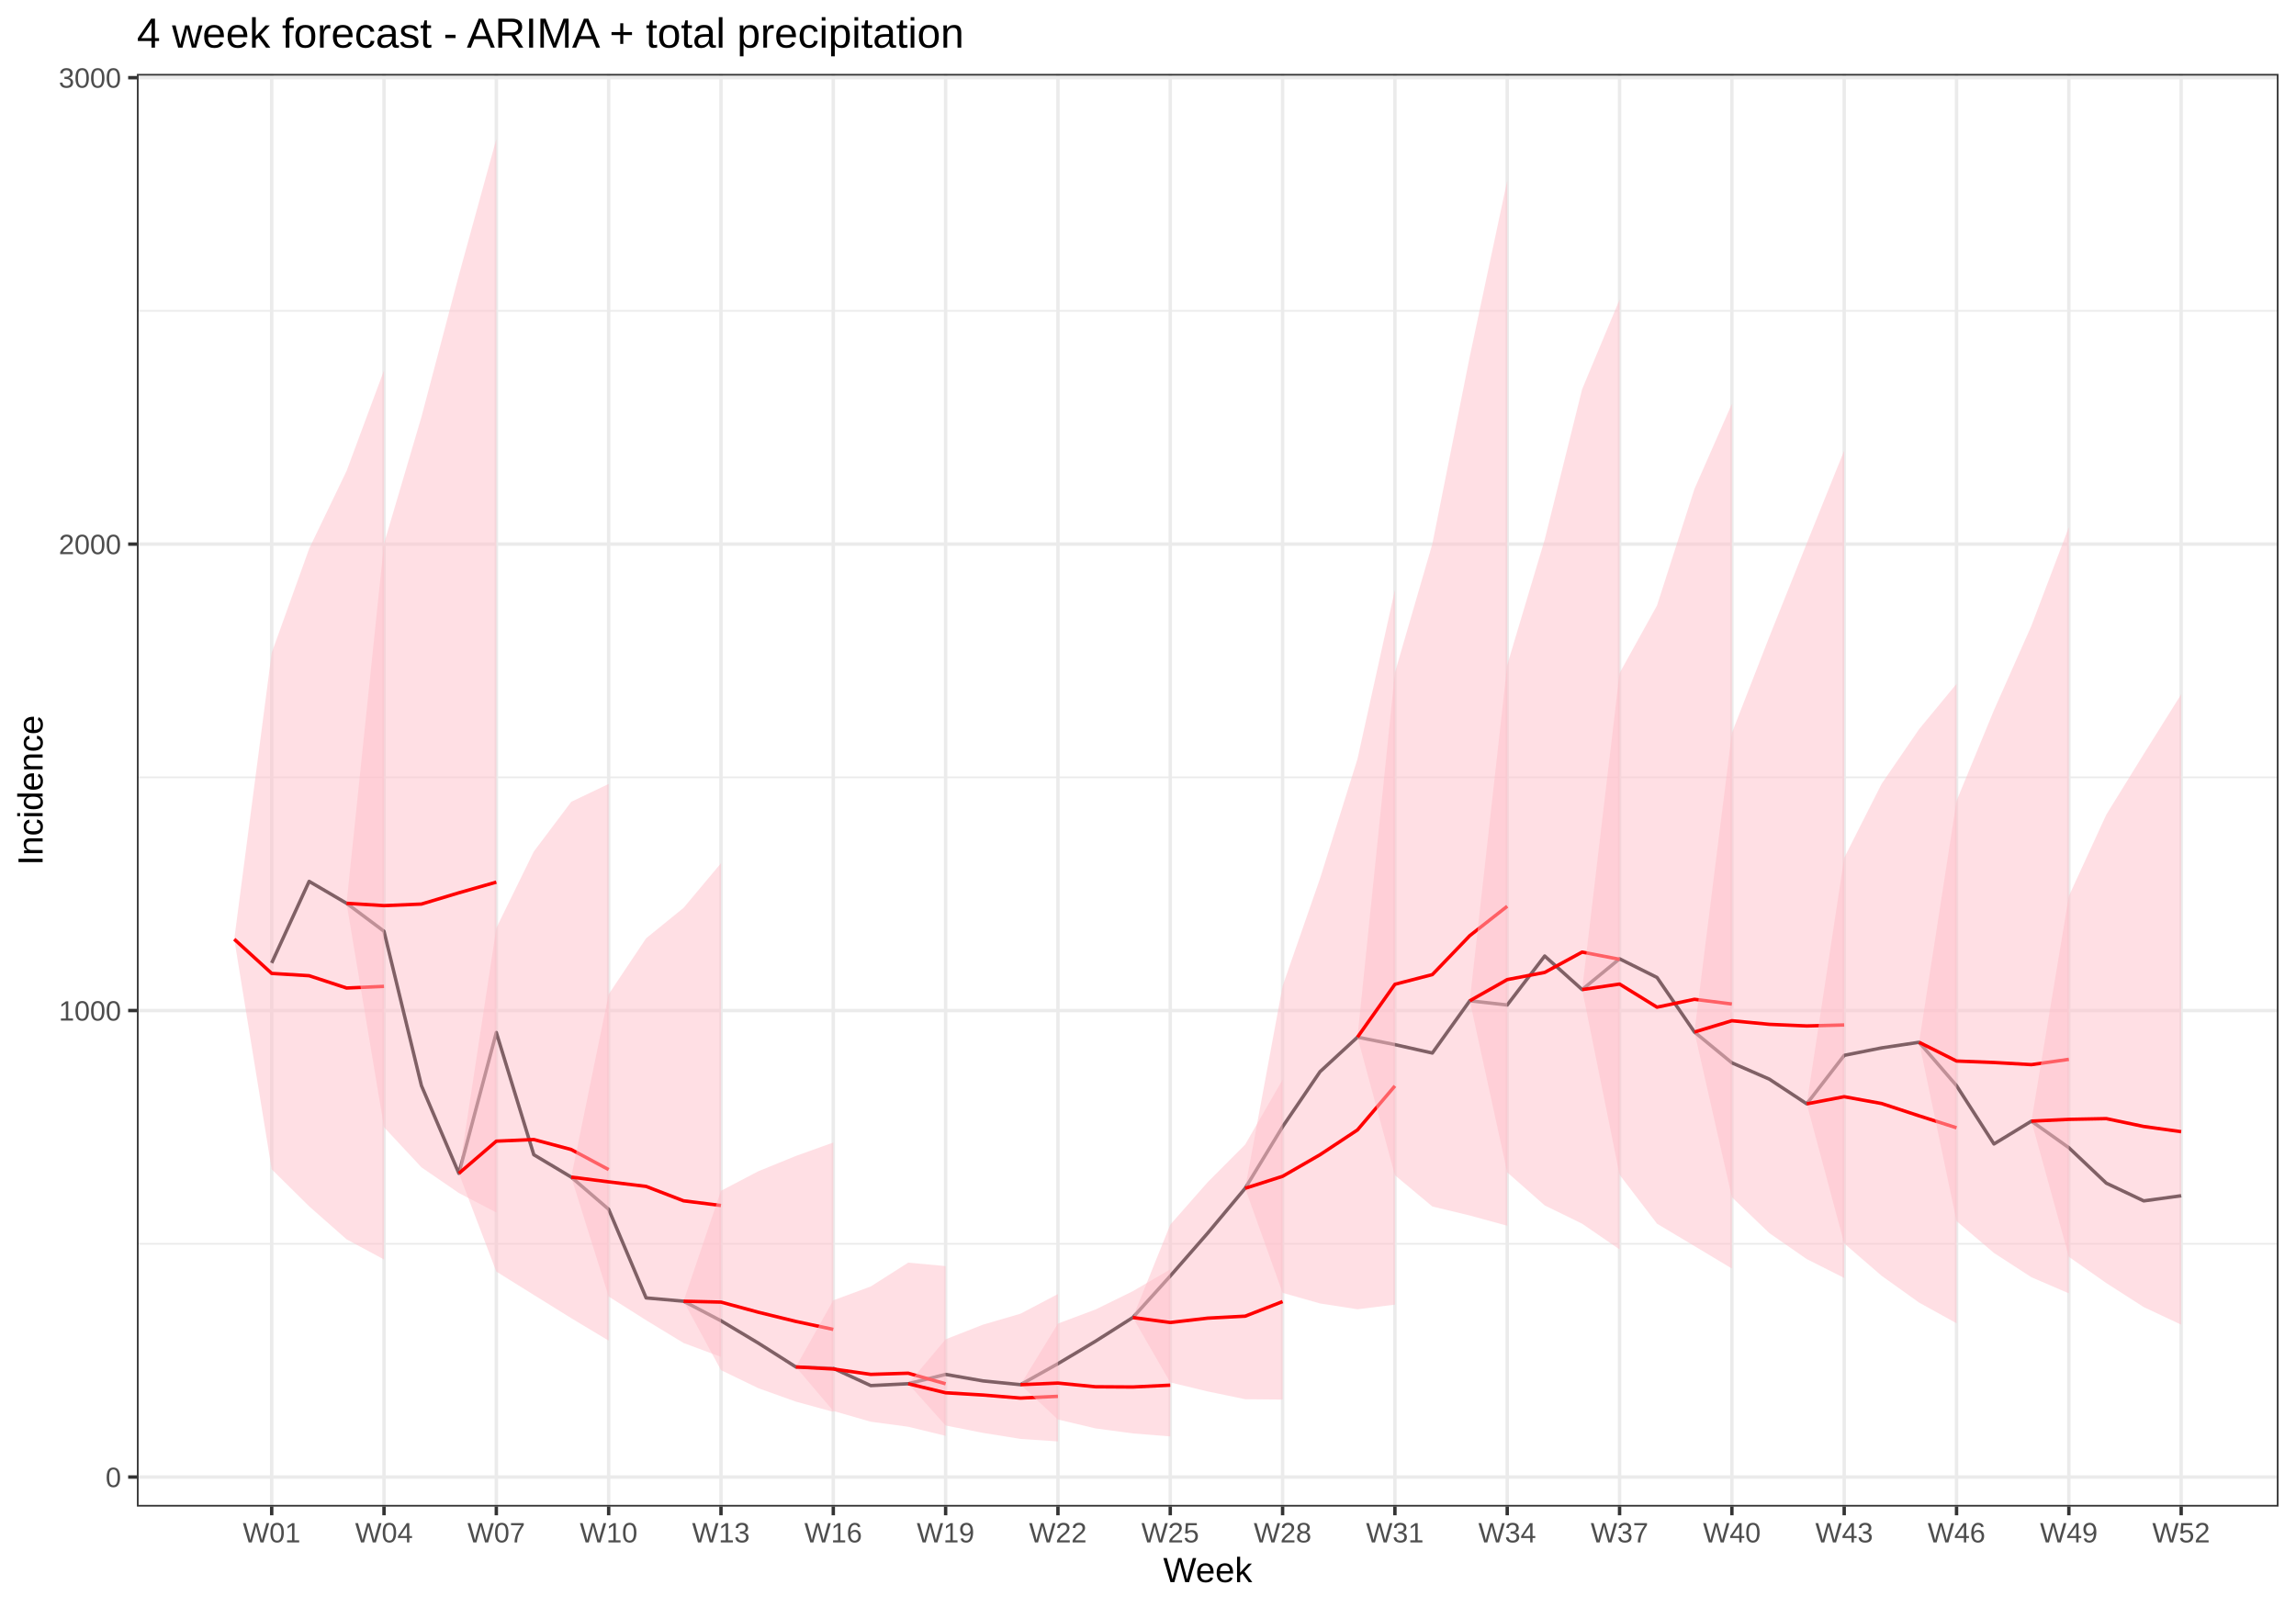
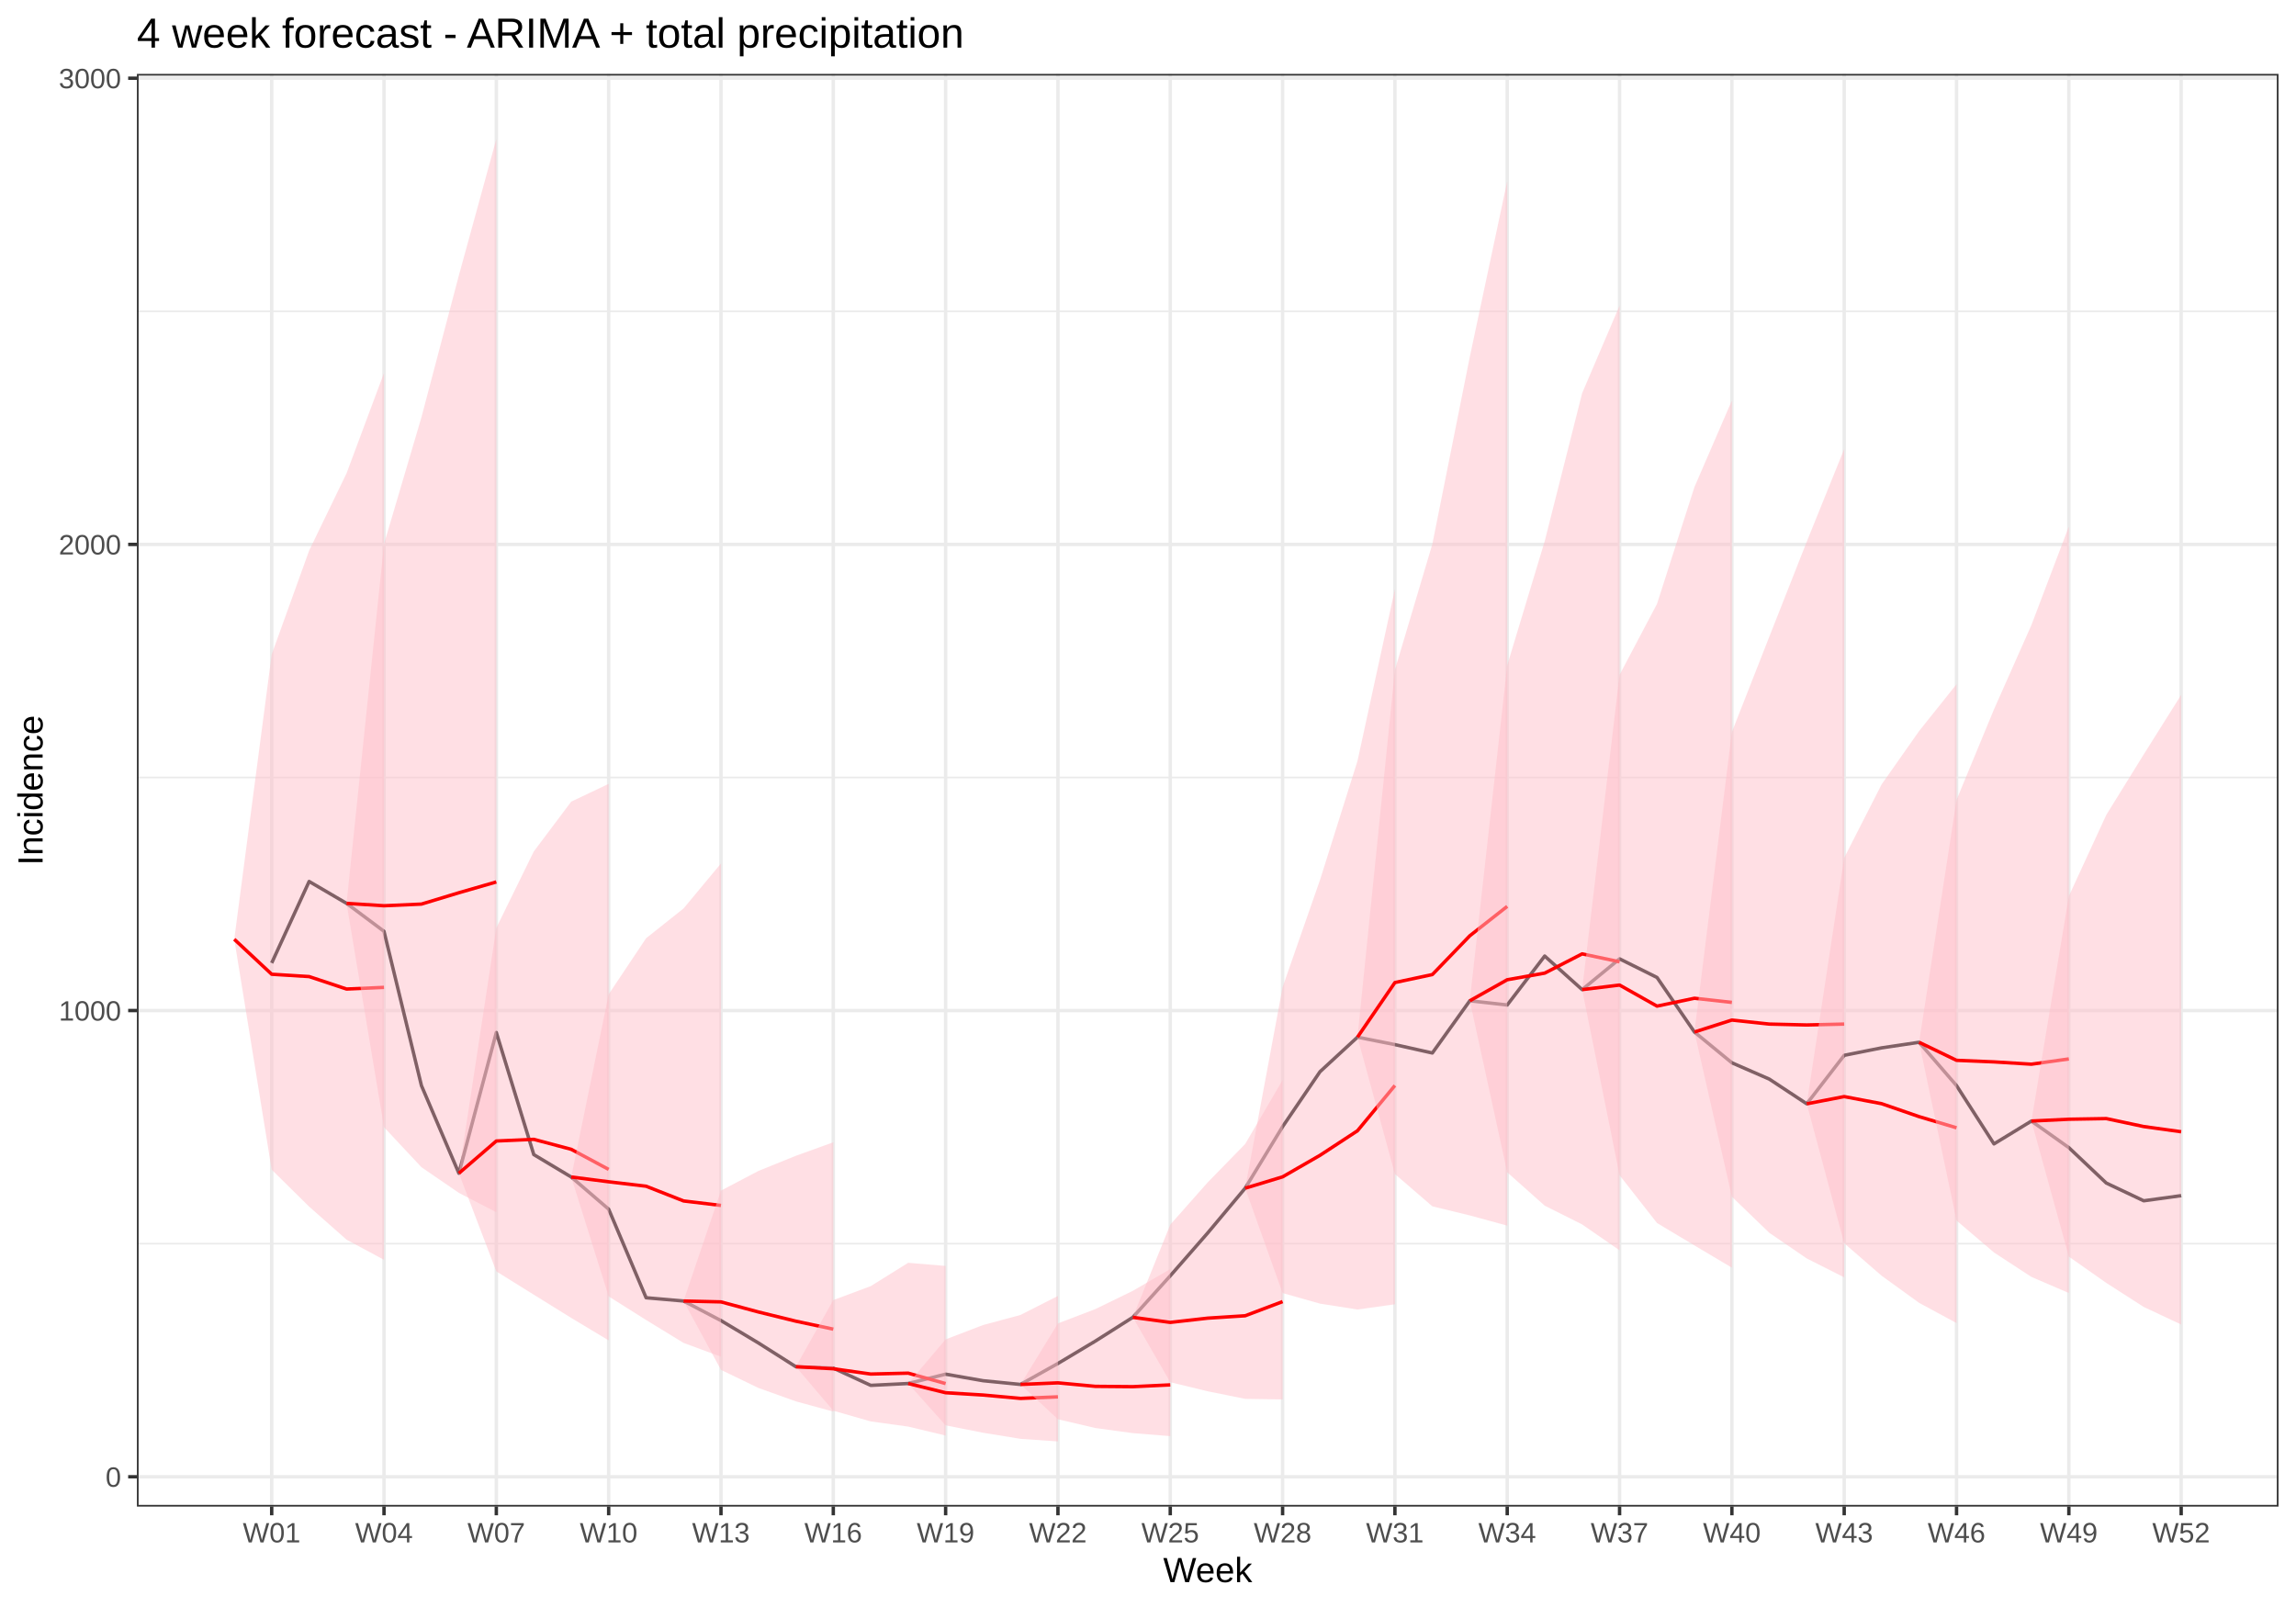
<svg xmlns="http://www.w3.org/2000/svg" class="svglite" width="720.00pt" height="504.00pt" viewBox="0 0 720.00 504.00">
  <defs>
    <style type="text/css">
    .svglite line, .svglite polyline, .svglite polygon, .svglite path, .svglite rect, .svglite circle {
      fill: none;
      stroke: #000000;
      stroke-linecap: round;
      stroke-linejoin: round;
      stroke-miterlimit: 10.00;
    }
    .svglite text {
      white-space: pre;
    }
  </style>
  </defs>
  <rect width="100%" height="100%" style="stroke: none; fill: #FFFFFF;" />
  <defs>
    <clipPath id="cpMC4wMHw3MjAuMDB8MC4wMHw1MDQuMDA=">
      <rect x="0.00" y="0.00" width="720.00" height="504.00" />
    </clipPath>
  </defs>
  <g clip-path="url(#cpMC4wMHw3MjAuMDB8MC4wMHw1MDQuMDA=)">
    <rect x="0.00" y="-0" width="720.00" height="504.00" style="stroke-width: 1.07; stroke: #FFFFFF; fill: #FFFFFF;" />
  </g>
  <defs>
    <clipPath id="cpNDIuOTN8NzE0LjUyfDIzLjE4fDQ3Mi41MA==">
      <rect x="42.93" y="23.18" width="671.59" height="449.33" />
    </clipPath>
  </defs>
  <g clip-path="url(#cpNDIuOTN8NzE0LjUyfDIzLjE4fDQ3Mi41MA==)">
    <rect x="42.93" y="23.18" width="671.59" height="449.33" style="stroke-width: 1.07; stroke: none; fill: #FFFFFF;" />
-     <polyline points="42.93,390.09 714.52,390.09 " style="stroke-width: 0.53; stroke: #EBEBEB; stroke-linecap: butt;" />
-     <polyline points="42.93,243.80 714.52,243.80 " style="stroke-width: 0.53; stroke: #EBEBEB; stroke-linecap: butt;" />
-     <polyline points="42.93,97.50 714.52,97.50 " style="stroke-width: 0.53; stroke: #EBEBEB; stroke-linecap: butt;" />
-     <polyline points="42.93,463.24 714.52,463.24 " style="stroke-width: 1.07; stroke: #EBEBEB; stroke-linecap: butt;" />
+     <polyline points="42.93,390.05 714.52,390.05 " style="stroke-width: 0.53; stroke: #EBEBEB; stroke-linecap: butt;" />
+     <polyline points="42.93,243.84 714.52,243.84 " style="stroke-width: 0.53; stroke: #EBEBEB; stroke-linecap: butt;" />
+     <polyline points="42.93,97.64 714.52,97.64 " style="stroke-width: 0.53; stroke: #EBEBEB; stroke-linecap: butt;" />
+     <polyline points="42.93,463.15 714.52,463.15 " style="stroke-width: 1.07; stroke: #EBEBEB; stroke-linecap: butt;" />
    <polyline points="42.93,316.94 714.52,316.94 " style="stroke-width: 1.07; stroke: #EBEBEB; stroke-linecap: butt;" />
-     <polyline points="42.93,170.65 714.52,170.65 " style="stroke-width: 1.07; stroke: #EBEBEB; stroke-linecap: butt;" />
-     <polyline points="42.93,24.36 714.52,24.36 " style="stroke-width: 1.07; stroke: #EBEBEB; stroke-linecap: butt;" />
+     <polyline points="42.93,170.74 714.52,170.74 " style="stroke-width: 1.07; stroke: #EBEBEB; stroke-linecap: butt;" />
+     <polyline points="42.93,24.53 714.52,24.53 " style="stroke-width: 1.07; stroke: #EBEBEB; stroke-linecap: butt;" />
    <polyline points="85.20,472.50 85.20,23.18 " style="stroke-width: 1.07; stroke: #EBEBEB; stroke-linecap: butt;" />
    <polyline points="120.42,472.50 120.42,23.18 " style="stroke-width: 1.07; stroke: #EBEBEB; stroke-linecap: butt;" />
    <polyline points="155.64,472.50 155.64,23.18 " style="stroke-width: 1.07; stroke: #EBEBEB; stroke-linecap: butt;" />
    <polyline points="190.87,472.50 190.87,23.18 " style="stroke-width: 1.07; stroke: #EBEBEB; stroke-linecap: butt;" />
    <polyline points="226.09,472.50 226.09,23.18 " style="stroke-width: 1.07; stroke: #EBEBEB; stroke-linecap: butt;" />
    <polyline points="261.31,472.50 261.31,23.18 " style="stroke-width: 1.07; stroke: #EBEBEB; stroke-linecap: butt;" />
    <polyline points="296.54,472.50 296.54,23.18 " style="stroke-width: 1.07; stroke: #EBEBEB; stroke-linecap: butt;" />
    <polyline points="331.76,472.50 331.76,23.18 " style="stroke-width: 1.07; stroke: #EBEBEB; stroke-linecap: butt;" />
    <polyline points="366.98,472.50 366.98,23.18 " style="stroke-width: 1.07; stroke: #EBEBEB; stroke-linecap: butt;" />
    <polyline points="402.21,472.50 402.21,23.18 " style="stroke-width: 1.07; stroke: #EBEBEB; stroke-linecap: butt;" />
    <polyline points="437.43,472.50 437.43,23.18 " style="stroke-width: 1.07; stroke: #EBEBEB; stroke-linecap: butt;" />
    <polyline points="472.65,472.50 472.65,23.18 " style="stroke-width: 1.07; stroke: #EBEBEB; stroke-linecap: butt;" />
    <polyline points="507.88,472.50 507.88,23.18 " style="stroke-width: 1.07; stroke: #EBEBEB; stroke-linecap: butt;" />
    <polyline points="543.10,472.50 543.10,23.18 " style="stroke-width: 1.07; stroke: #EBEBEB; stroke-linecap: butt;" />
    <polyline points="578.32,472.50 578.32,23.18 " style="stroke-width: 1.07; stroke: #EBEBEB; stroke-linecap: butt;" />
    <polyline points="613.55,472.50 613.55,23.18 " style="stroke-width: 1.07; stroke: #EBEBEB; stroke-linecap: butt;" />
    <polyline points="648.77,472.50 648.77,23.18 " style="stroke-width: 1.07; stroke: #EBEBEB; stroke-linecap: butt;" />
    <polyline points="683.99,472.50 683.99,23.18 " style="stroke-width: 1.07; stroke: #EBEBEB; stroke-linecap: butt;" />
-     <polyline points="85.20,302.02 96.94,276.42 108.68,283.30 120.42,292.07 132.16,340.50 143.90,368.00 155.64,323.82 167.39,362.15 179.13,369.17 190.87,379.27 202.61,407.06 214.35,408.09 226.09,414.23 237.83,421.25 249.57,428.71 261.31,429.15 273.06,434.56 284.80,433.98 296.54,431.05 308.28,433.10 320.02,434.27 331.76,427.69 343.50,420.67 355.24,413.21 366.98,400.19 378.73,386.73 390.47,372.68 402.21,353.37 413.95,336.11 425.69,325.28 437.43,327.62 449.17,330.26 460.91,313.87 472.65,315.19 484.40,299.83 496.14,310.36 507.88,300.71 519.62,306.56 531.36,323.67 543.10,333.33 554.84,338.45 566.58,346.20 578.32,330.99 590.06,328.65 601.81,326.89 613.55,340.50 625.29,358.78 637.03,351.62 648.77,359.95 660.51,371.07 672.25,376.63 683.99,375.02 " style="stroke-width: 1.07; stroke-linecap: butt;" />
-     <polygon points="73.46,294.56 85.20,204.77 96.94,172.10 108.68,147.71 120.42,116.13 120.42,395.01 108.68,388.69 96.94,378.33 85.20,366.72 73.46,294.56 " style="stroke-width: 0.00; stroke: none; stroke-linecap: butt; fill: #FFC0CB; fill-opacity: 0.50;" />
-     <polyline points="73.46,294.56 85.20,204.77 96.94,172.10 108.68,147.71 120.42,116.13 " style="stroke-width: 1.07; stroke: none; stroke-linecap: butt;" />
-     <polyline points="120.42,395.01 108.68,388.69 96.94,378.33 85.20,366.72 73.46,294.56 " style="stroke-width: 1.07; stroke: none; stroke-linecap: butt;" />
-     <polyline points="73.46,294.56 85.20,305.29 96.94,306.01 108.68,309.87 120.42,309.35 " style="stroke-width: 1.07; stroke: #FF0000; stroke-linecap: butt;" />
-     <polygon points="108.68,283.30 120.42,170.51 132.16,130.76 143.90,86.30 155.64,43.60 155.64,380.28 143.90,374.17 132.16,366.11 120.42,353.52 108.68,283.30 " style="stroke-width: 0.00; stroke: none; stroke-linecap: butt; fill: #FFC0CB; fill-opacity: 0.50;" />
-     <polyline points="108.68,283.30 120.42,170.51 132.16,130.76 143.90,86.30 155.64,43.60 " style="stroke-width: 1.07; stroke: none; stroke-linecap: butt;" />
-     <polyline points="155.64,380.28 143.90,374.17 132.16,366.11 120.42,353.52 108.68,283.30 " style="stroke-width: 1.07; stroke: none; stroke-linecap: butt;" />
-     <polyline points="108.68,283.30 120.42,284.03 132.16,283.54 143.90,280.01 155.64,276.66 " style="stroke-width: 1.07; stroke: #FF0000; stroke-linecap: butt;" />
-     <polygon points="143.90,368.00 155.64,291.05 167.39,267.08 179.13,251.47 190.87,245.86 190.87,420.47 179.13,413.42 167.39,406.12 155.64,398.80 143.90,368.00 " style="stroke-width: 0.00; stroke: none; stroke-linecap: butt; fill: #FFC0CB; fill-opacity: 0.50;" />
-     <polyline points="143.90,368.00 155.64,291.05 167.39,267.08 179.13,251.47 190.87,245.86 " style="stroke-width: 1.07; stroke: none; stroke-linecap: butt;" />
-     <polyline points="190.87,420.47 179.13,413.42 167.39,406.12 155.64,398.80 143.90,368.00 " style="stroke-width: 1.07; stroke: none; stroke-linecap: butt;" />
-     <polyline points="143.90,368.00 155.64,357.90 167.39,357.39 179.13,360.53 190.87,366.82 " style="stroke-width: 1.07; stroke: #FF0000; stroke-linecap: butt;" />
-     <polygon points="179.13,369.17 190.87,311.83 202.61,294.28 214.35,284.74 226.09,270.73 226.09,425.56 214.35,421.20 202.61,414.06 190.87,406.63 179.13,369.17 " style="stroke-width: 0.00; stroke: none; stroke-linecap: butt; fill: #FFC0CB; fill-opacity: 0.50;" />
-     <polyline points="179.13,369.17 190.87,311.83 202.61,294.28 214.35,284.74 226.09,270.73 " style="stroke-width: 1.07; stroke: none; stroke-linecap: butt;" />
-     <polyline points="226.09,425.56 214.35,421.20 202.61,414.06 190.87,406.63 179.13,369.17 " style="stroke-width: 1.07; stroke: none; stroke-linecap: butt;" />
-     <polyline points="179.13,369.17 190.87,370.66 202.61,372.09 214.35,376.61 226.09,378.08 " style="stroke-width: 1.07; stroke: #FF0000; stroke-linecap: butt;" />
-     <polygon points="214.35,408.09 226.09,373.47 237.83,367.32 249.57,362.54 261.31,358.32 261.31,442.81 249.57,439.59 237.83,435.39 226.09,429.71 214.35,408.09 " style="stroke-width: 0.00; stroke: none; stroke-linecap: butt; fill: #FFC0CB; fill-opacity: 0.50;" />
-     <polyline points="214.35,408.09 226.09,373.47 237.83,367.32 249.57,362.54 261.31,358.32 " style="stroke-width: 1.07; stroke: none; stroke-linecap: butt;" />
-     <polyline points="261.31,442.81 249.57,439.59 237.83,435.39 226.09,429.71 214.35,408.09 " style="stroke-width: 1.07; stroke: none; stroke-linecap: butt;" />
-     <polyline points="214.35,408.09 226.09,408.38 237.83,411.56 249.57,414.44 261.31,416.94 " style="stroke-width: 1.07; stroke: #FF0000; stroke-linecap: butt;" />
-     <polygon points="249.57,428.71 261.31,407.82 273.06,403.47 284.80,396.00 296.54,397.08 296.54,450.32 284.80,447.47 273.06,445.89 261.31,442.52 249.57,428.71 " style="stroke-width: 0.00; stroke: none; stroke-linecap: butt; fill: #FFC0CB; fill-opacity: 0.50;" />
-     <polyline points="249.57,428.71 261.31,407.82 273.06,403.47 284.80,396.00 296.54,397.08 " style="stroke-width: 1.07; stroke: none; stroke-linecap: butt;" />
-     <polyline points="296.54,450.32 284.80,447.47 273.06,445.89 261.31,442.52 249.57,428.71 " style="stroke-width: 1.07; stroke: none; stroke-linecap: butt;" />
-     <polyline points="249.57,428.71 261.31,429.36 273.06,431.04 284.80,430.68 296.54,434.00 " style="stroke-width: 1.07; stroke: #FF0000; stroke-linecap: butt;" />
-     <polygon points="284.80,433.98 296.54,420.04 308.28,415.44 320.02,412.01 331.76,405.84 331.76,452.08 320.02,451.28 308.28,449.40 296.54,447.08 284.80,433.98 " style="stroke-width: 0.00; stroke: none; stroke-linecap: butt; fill: #FFC0CB; fill-opacity: 0.50;" />
-     <polyline points="284.80,433.98 296.54,420.04 308.28,415.44 320.02,412.01 331.76,405.84 " style="stroke-width: 1.07; stroke: none; stroke-linecap: butt;" />
-     <polyline points="331.76,452.08 320.02,451.28 308.28,449.40 296.54,447.08 284.80,433.98 " style="stroke-width: 1.07; stroke: none; stroke-linecap: butt;" />
-     <polyline points="284.80,433.98 296.54,436.81 308.28,437.52 320.02,438.48 331.76,437.93 " style="stroke-width: 1.07; stroke: #FF0000; stroke-linecap: butt;" />
-     <polygon points="320.02,434.27 331.76,415.10 343.50,410.71 355.24,404.95 366.98,398.09 366.98,450.50 355.24,449.56 343.50,447.98 331.76,445.20 320.02,434.27 " style="stroke-width: 0.00; stroke: none; stroke-linecap: butt; fill: #FFC0CB; fill-opacity: 0.50;" />
-     <polyline points="320.02,434.27 331.76,415.10 343.50,410.71 355.24,404.95 366.98,398.09 " style="stroke-width: 1.07; stroke: none; stroke-linecap: butt;" />
-     <polyline points="366.98,450.50 355.24,449.56 343.50,447.98 331.76,445.20 320.02,434.27 " style="stroke-width: 1.07; stroke: none; stroke-linecap: butt;" />
-     <polyline points="320.02,434.27 331.76,433.77 343.50,434.93 355.24,435.00 366.98,434.43 " style="stroke-width: 1.07; stroke: #FF0000; stroke-linecap: butt;" />
-     <polygon points="355.24,413.21 366.98,384.09 378.73,370.75 390.47,358.96 402.21,338.59 402.21,438.94 390.47,438.83 378.73,436.40 366.98,433.56 355.24,413.21 " style="stroke-width: 0.00; stroke: none; stroke-linecap: butt; fill: #FFC0CB; fill-opacity: 0.50;" />
-     <polyline points="355.24,413.21 366.98,384.09 378.73,370.75 390.47,358.96 402.21,338.59 " style="stroke-width: 1.07; stroke: none; stroke-linecap: butt;" />
-     <polyline points="402.21,438.94 390.47,438.83 378.73,436.40 366.98,433.56 355.24,413.21 " style="stroke-width: 1.07; stroke: none; stroke-linecap: butt;" />
-     <polyline points="355.24,413.21 366.98,414.77 378.73,413.41 390.47,412.79 402.21,408.21 " style="stroke-width: 1.07; stroke: #FF0000; stroke-linecap: butt;" />
-     <polygon points="390.47,372.68 402.21,309.25 413.95,275.52 425.69,238.04 437.43,184.97 437.43,409.17 425.69,410.62 413.95,408.80 402.21,405.47 390.47,372.68 " style="stroke-width: 0.00; stroke: none; stroke-linecap: butt; fill: #FFC0CB; fill-opacity: 0.50;" />
-     <polyline points="390.47,372.68 402.21,309.25 413.95,275.52 425.69,238.04 437.43,184.97 " style="stroke-width: 1.07; stroke: none; stroke-linecap: butt;" />
-     <polyline points="437.43,409.17 425.69,410.62 413.95,408.80 402.21,405.47 390.47,372.68 " style="stroke-width: 1.07; stroke: none; stroke-linecap: butt;" />
-     <polyline points="390.47,372.68 402.21,368.92 413.95,362.15 425.69,354.38 437.43,340.58 " style="stroke-width: 1.07; stroke: #FF0000; stroke-linecap: butt;" />
-     <polygon points="425.69,325.28 437.43,210.94 449.17,170.58 460.91,111.78 472.65,56.60 472.65,384.43 460.91,381.22 449.17,378.39 437.43,368.58 425.69,325.28 " style="stroke-width: 0.00; stroke: none; stroke-linecap: butt; fill: #FFC0CB; fill-opacity: 0.50;" />
-     <polyline points="425.69,325.28 437.43,210.94 449.17,170.58 460.91,111.78 472.65,56.60 " style="stroke-width: 1.07; stroke: none; stroke-linecap: butt;" />
-     <polyline points="472.65,384.43 460.91,381.22 449.17,378.39 437.43,368.58 425.69,325.28 " style="stroke-width: 1.07; stroke: none; stroke-linecap: butt;" />
-     <polyline points="425.69,325.28 437.43,308.70 449.17,305.66 460.91,293.45 472.65,284.23 " style="stroke-width: 1.07; stroke: #FF0000; stroke-linecap: butt;" />
-     <polygon points="460.91,313.87 472.65,208.55 484.40,169.24 496.14,122.06 507.88,93.95 507.88,391.85 496.14,383.79 484.40,378.05 472.65,367.68 460.91,313.87 " style="stroke-width: 0.00; stroke: none; stroke-linecap: butt; fill: #FFC0CB; fill-opacity: 0.50;" />
-     <polyline points="460.91,313.87 472.65,208.55 484.40,169.24 496.14,122.06 507.88,93.95 " style="stroke-width: 1.07; stroke: none; stroke-linecap: butt;" />
-     <polyline points="507.88,391.85 496.14,383.79 484.40,378.05 472.65,367.68 460.91,313.87 " style="stroke-width: 1.07; stroke: none; stroke-linecap: butt;" />
-     <polyline points="460.91,313.87 472.65,307.23 484.40,304.98 496.14,298.60 507.88,300.87 " style="stroke-width: 1.07; stroke: #FF0000; stroke-linecap: butt;" />
-     <polygon points="496.14,310.36 507.88,211.10 519.62,189.91 531.36,153.35 543.10,126.65 543.10,397.86 531.36,390.80 519.62,383.79 507.88,368.44 496.14,310.36 " style="stroke-width: 0.00; stroke: none; stroke-linecap: butt; fill: #FFC0CB; fill-opacity: 0.50;" />
-     <polyline points="496.14,310.36 507.88,211.10 519.62,189.91 531.36,153.35 543.10,126.65 " style="stroke-width: 1.07; stroke: none; stroke-linecap: butt;" />
-     <polyline points="543.10,397.86 531.36,390.80 519.62,383.79 507.88,368.44 496.14,310.36 " style="stroke-width: 1.07; stroke: none; stroke-linecap: butt;" />
-     <polyline points="496.14,310.36 507.88,308.63 519.62,315.88 531.36,313.41 543.10,314.89 " style="stroke-width: 1.07; stroke: #FF0000; stroke-linecap: butt;" />
-     <polygon points="531.36,323.67 543.10,229.87 554.84,199.72 566.58,170.41 578.32,141.29 578.32,400.80 566.58,394.89 554.84,386.74 543.10,375.48 531.36,323.67 " style="stroke-width: 0.00; stroke: none; stroke-linecap: butt; fill: #FFC0CB; fill-opacity: 0.50;" />
-     <polyline points="531.36,323.67 543.10,229.87 554.84,199.72 566.58,170.41 578.32,141.29 " style="stroke-width: 1.07; stroke: none; stroke-linecap: butt;" />
-     <polyline points="578.32,400.80 566.58,394.89 554.84,386.74 543.10,375.48 531.36,323.67 " style="stroke-width: 1.07; stroke: none; stroke-linecap: butt;" />
-     <polyline points="531.36,323.67 543.10,320.13 554.84,321.26 566.58,321.77 578.32,321.46 " style="stroke-width: 1.07; stroke: #FF0000; stroke-linecap: butt;" />
-     <polygon points="566.58,346.20 578.32,269.04 590.06,245.82 601.81,228.68 613.55,214.47 613.55,415.02 601.81,408.53 590.06,400.13 578.32,389.98 566.58,346.20 " style="stroke-width: 0.00; stroke: none; stroke-linecap: butt; fill: #FFC0CB; fill-opacity: 0.50;" />
-     <polyline points="566.58,346.20 578.32,269.04 590.06,245.82 601.81,228.68 613.55,214.47 " style="stroke-width: 1.07; stroke: none; stroke-linecap: butt;" />
-     <polyline points="613.55,415.02 601.81,408.53 590.06,400.13 578.32,389.98 566.58,346.20 " style="stroke-width: 1.07; stroke: none; stroke-linecap: butt;" />
-     <polyline points="566.58,346.20 578.32,343.96 590.06,346.10 601.81,349.96 613.55,353.71 " style="stroke-width: 1.07; stroke: #FF0000; stroke-linecap: butt;" />
-     <polygon points="601.81,326.89 613.55,251.18 625.29,222.72 637.03,196.25 648.77,165.33 648.77,405.63 637.03,400.58 625.29,392.97 613.55,382.97 601.81,326.89 " style="stroke-width: 0.00; stroke: none; stroke-linecap: butt; fill: #FFC0CB; fill-opacity: 0.50;" />
-     <polyline points="601.81,326.89 613.55,251.18 625.29,222.72 637.03,196.25 648.77,165.33 " style="stroke-width: 1.07; stroke: none; stroke-linecap: butt;" />
-     <polyline points="648.77,405.63 637.03,400.58 625.29,392.97 613.55,382.97 601.81,326.89 " style="stroke-width: 1.07; stroke: none; stroke-linecap: butt;" />
-     <polyline points="601.81,326.89 613.55,332.77 625.29,333.23 637.03,333.90 648.77,332.24 " style="stroke-width: 1.07; stroke: #FF0000; stroke-linecap: butt;" />
-     <polygon points="637.03,351.62 648.77,281.04 660.51,255.50 672.25,236.49 683.99,217.77 683.99,415.45 672.25,409.94 660.51,402.41 648.77,394.17 637.03,351.62 " style="stroke-width: 0.00; stroke: none; stroke-linecap: butt; fill: #FFC0CB; fill-opacity: 0.50;" />
-     <polyline points="637.03,351.62 648.77,281.04 660.51,255.50 672.25,236.49 683.99,217.77 " style="stroke-width: 1.07; stroke: none; stroke-linecap: butt;" />
-     <polyline points="683.99,415.45 672.25,409.94 660.51,402.41 648.77,394.17 637.03,351.62 " style="stroke-width: 1.07; stroke: none; stroke-linecap: butt;" />
-     <polyline points="637.03,351.62 648.77,351.06 660.51,350.83 672.25,353.30 683.99,354.93 " style="stroke-width: 1.07; stroke: #FF0000; stroke-linecap: butt;" />
+     <polyline points="85.20,302.03 96.94,276.45 108.68,283.32 120.42,292.09 132.16,340.48 143.90,367.97 155.64,323.82 167.39,362.12 179.13,369.14 190.87,379.23 202.61,407.01 214.35,408.03 226.09,414.17 237.83,421.19 249.57,428.64 261.31,429.08 273.06,434.49 284.80,433.91 296.54,430.98 308.28,433.03 320.02,434.20 331.76,427.62 343.50,420.60 355.24,413.15 366.98,400.13 378.73,386.68 390.47,372.65 402.21,353.35 413.95,336.10 425.69,325.28 437.43,327.62 449.17,330.25 460.91,313.87 472.65,315.19 484.40,299.84 496.14,310.37 507.88,300.72 519.62,306.56 531.36,323.67 543.10,333.32 554.84,338.44 566.58,346.19 578.32,330.98 590.06,328.64 601.81,326.89 613.55,340.48 625.29,358.76 637.03,351.59 648.77,359.93 660.51,371.04 672.25,376.60 683.99,374.99 " style="stroke-width: 1.07; stroke-linecap: butt;" />
+     <polygon points="73.46,294.58 85.20,205.25 96.94,172.69 108.68,148.43 120.42,116.95 120.42,395.11 108.68,388.80 96.94,378.43 85.20,366.84 73.46,294.58 " style="stroke-width: 0.00; stroke: none; stroke-linecap: butt; fill: #FFC0CB; fill-opacity: 0.50;" />
+     <polyline points="73.46,294.58 85.20,205.25 96.94,172.69 108.68,148.43 120.42,116.95 " style="stroke-width: 1.07; stroke: none; stroke-linecap: butt;" />
+     <polyline points="120.42,395.11 108.68,388.80 96.94,378.43 85.20,366.84 73.46,294.58 " style="stroke-width: 1.07; stroke: none; stroke-linecap: butt;" />
+     <polyline points="73.46,294.58 85.20,305.55 96.94,306.28 108.68,310.19 120.42,309.67 " style="stroke-width: 1.07; stroke: #FF0000; stroke-linecap: butt;" />
+     <polygon points="108.68,283.32 120.42,170.63 132.16,130.87 143.90,86.36 155.64,43.60 155.64,380.21 143.90,374.12 132.16,366.07 120.42,353.52 108.68,283.32 " style="stroke-width: 0.00; stroke: none; stroke-linecap: butt; fill: #FFC0CB; fill-opacity: 0.50;" />
+     <polyline points="108.68,283.32 120.42,170.63 132.16,130.87 143.90,86.36 155.64,43.60 " style="stroke-width: 1.07; stroke: none; stroke-linecap: butt;" />
+     <polyline points="155.64,380.21 143.90,374.12 132.16,366.07 120.42,353.52 108.68,283.32 " style="stroke-width: 1.07; stroke: none; stroke-linecap: butt;" />
+     <polyline points="108.68,283.32 120.42,284.07 132.16,283.55 143.90,279.99 155.64,276.60 " style="stroke-width: 1.07; stroke: #FF0000; stroke-linecap: butt;" />
+     <polygon points="143.90,367.97 155.64,291.02 167.39,267.05 179.13,251.41 190.87,245.84 190.87,420.39 179.13,413.34 167.39,406.05 155.64,398.74 143.90,367.97 " style="stroke-width: 0.00; stroke: none; stroke-linecap: butt; fill: #FFC0CB; fill-opacity: 0.50;" />
+     <polyline points="143.90,367.97 155.64,291.02 167.39,267.05 179.13,251.41 190.87,245.84 " style="stroke-width: 1.07; stroke: none; stroke-linecap: butt;" />
+     <polyline points="190.87,420.39 179.13,413.34 167.39,406.05 155.64,398.74 143.90,367.97 " style="stroke-width: 1.07; stroke: none; stroke-linecap: butt;" />
+     <polyline points="143.90,367.97 155.64,357.85 167.39,357.33 179.13,360.46 190.87,366.76 " style="stroke-width: 1.07; stroke: #FF0000; stroke-linecap: butt;" />
+     <polygon points="179.13,369.14 190.87,311.84 202.61,294.26 214.35,284.92 226.09,270.81 226.09,425.51 214.35,421.17 202.61,413.99 190.87,406.59 179.13,369.14 " style="stroke-width: 0.00; stroke: none; stroke-linecap: butt; fill: #FFC0CB; fill-opacity: 0.50;" />
+     <polyline points="179.13,369.14 190.87,311.84 202.61,294.26 214.35,284.92 226.09,270.81 " style="stroke-width: 1.07; stroke: none; stroke-linecap: butt;" />
+     <polyline points="226.09,425.51 214.35,421.17 202.61,413.99 190.87,406.59 179.13,369.14 " style="stroke-width: 1.07; stroke: none; stroke-linecap: butt;" />
+     <polyline points="179.13,369.14 190.87,370.64 202.61,372.03 214.35,376.65 226.09,378.06 " style="stroke-width: 1.07; stroke: #FF0000; stroke-linecap: butt;" />
+     <polygon points="214.35,408.03 226.09,373.41 237.83,367.24 249.57,362.49 261.31,358.25 261.31,442.72 249.57,439.50 237.83,435.30 226.09,429.63 214.35,408.03 " style="stroke-width: 0.00; stroke: none; stroke-linecap: butt; fill: #FFC0CB; fill-opacity: 0.50;" />
+     <polyline points="214.35,408.03 226.09,373.41 237.83,367.24 249.57,362.49 261.31,358.25 " style="stroke-width: 1.07; stroke: none; stroke-linecap: butt;" />
+     <polyline points="261.31,442.72 249.57,439.50 237.83,435.30 226.09,429.63 214.35,408.03 " style="stroke-width: 1.07; stroke: none; stroke-linecap: butt;" />
+     <polyline points="214.35,408.03 226.09,408.31 237.83,411.47 249.57,414.36 261.31,416.86 " style="stroke-width: 1.07; stroke: #FF0000; stroke-linecap: butt;" />
+     <polygon points="249.57,428.64 261.31,407.75 273.06,403.36 284.80,396.05 296.54,397.03 296.54,450.23 284.80,447.42 273.06,445.80 261.31,442.44 249.57,428.64 " style="stroke-width: 0.00; stroke: none; stroke-linecap: butt; fill: #FFC0CB; fill-opacity: 0.50;" />
+     <polyline points="249.57,428.64 261.31,407.75 273.06,403.36 284.80,396.05 296.54,397.03 " style="stroke-width: 1.07; stroke: none; stroke-linecap: butt;" />
+     <polyline points="296.54,450.23 284.80,447.42 273.06,445.80 261.31,442.44 249.57,428.64 " style="stroke-width: 1.07; stroke: none; stroke-linecap: butt;" />
+     <polyline points="249.57,428.64 261.31,429.28 273.06,430.94 284.80,430.66 296.54,433.93 " style="stroke-width: 1.07; stroke: #FF0000; stroke-linecap: butt;" />
+     <polygon points="284.80,433.91 296.54,420.07 308.28,415.57 320.02,412.40 331.76,406.44 331.76,452.08 320.02,451.26 308.28,449.35 296.54,447.03 284.80,433.91 " style="stroke-width: 0.00; stroke: none; stroke-linecap: butt; fill: #FFC0CB; fill-opacity: 0.50;" />
+     <polyline points="284.80,433.91 296.54,420.07 308.28,415.57 320.02,412.40 331.76,406.44 " style="stroke-width: 1.07; stroke: none; stroke-linecap: butt;" />
+     <polyline points="331.76,452.08 320.02,451.26 308.28,449.35 296.54,447.03 284.80,433.91 " style="stroke-width: 1.07; stroke: none; stroke-linecap: butt;" />
+     <polyline points="284.80,433.91 296.54,436.80 308.28,437.52 320.02,438.58 331.76,438.09 " style="stroke-width: 1.07; stroke: #FF0000; stroke-linecap: butt;" />
+     <polygon points="320.02,434.20 331.76,415.05 343.50,410.56 355.24,404.84 366.98,398.01 366.98,450.41 355.24,449.47 343.50,447.87 331.76,445.12 320.02,434.20 " style="stroke-width: 0.00; stroke: none; stroke-linecap: butt; fill: #FFC0CB; fill-opacity: 0.50;" />
+     <polyline points="320.02,434.20 331.76,415.05 343.50,410.56 355.24,404.84 366.98,398.01 " style="stroke-width: 1.07; stroke: none; stroke-linecap: butt;" />
+     <polyline points="366.98,450.41 355.24,449.47 343.50,447.87 331.76,445.12 320.02,434.20 " style="stroke-width: 1.07; stroke: none; stroke-linecap: butt;" />
+     <polyline points="320.02,434.20 331.76,433.70 343.50,434.80 355.24,434.90 366.98,434.34 " style="stroke-width: 1.07; stroke: #FF0000; stroke-linecap: butt;" />
+     <polygon points="355.24,413.15 366.98,384.09 378.73,370.82 390.47,358.79 402.21,338.73 402.21,438.90 390.47,438.72 378.73,436.35 366.98,433.50 355.24,413.15 " style="stroke-width: 0.00; stroke: none; stroke-linecap: butt; fill: #FFC0CB; fill-opacity: 0.50;" />
+     <polyline points="355.24,413.15 366.98,384.09 378.73,370.82 390.47,358.79 402.21,338.73 " style="stroke-width: 1.07; stroke: none; stroke-linecap: butt;" />
+     <polyline points="402.21,438.90 390.47,438.72 378.73,436.35 366.98,433.50 355.24,413.15 " style="stroke-width: 1.07; stroke: none; stroke-linecap: butt;" />
+     <polyline points="355.24,413.15 366.98,414.74 378.73,413.41 390.47,412.66 402.21,408.22 " style="stroke-width: 1.07; stroke: #FF0000; stroke-linecap: butt;" />
+     <polygon points="390.47,372.65 402.21,309.59 413.95,275.95 425.69,238.67 437.43,184.75 437.43,409.06 425.69,410.70 413.95,408.86 402.21,405.54 390.47,372.65 " style="stroke-width: 0.00; stroke: none; stroke-linecap: butt; fill: #FFC0CB; fill-opacity: 0.50;" />
+     <polyline points="390.47,372.65 402.21,309.59 413.95,275.95 425.69,238.67 437.43,184.75 " style="stroke-width: 1.07; stroke: none; stroke-linecap: butt;" />
+     <polyline points="437.43,409.06 425.69,410.70 413.95,408.86 402.21,405.54 390.47,372.65 " style="stroke-width: 1.07; stroke: none; stroke-linecap: butt;" />
+     <polyline points="390.47,372.65 402.21,369.09 413.95,362.33 425.69,354.64 437.43,340.44 " style="stroke-width: 1.07; stroke: #FF0000; stroke-linecap: butt;" />
+     <polygon points="425.69,325.28 437.43,210.10 449.17,170.64 460.91,111.94 472.65,56.80 472.65,384.40 460.91,381.19 449.17,378.34 437.43,368.21 425.69,325.28 " style="stroke-width: 0.00; stroke: none; stroke-linecap: butt; fill: #FFC0CB; fill-opacity: 0.50;" />
+     <polyline points="425.69,325.28 437.43,210.10 449.17,170.64 460.91,111.94 472.65,56.80 " style="stroke-width: 1.07; stroke: none; stroke-linecap: butt;" />
+     <polyline points="472.65,384.40 460.91,381.19 449.17,378.34 437.43,368.21 425.69,325.28 " style="stroke-width: 1.07; stroke: none; stroke-linecap: butt;" />
+     <polyline points="425.69,325.28 437.43,308.15 449.17,305.65 460.91,293.49 472.65,284.26 " style="stroke-width: 1.07; stroke: #FF0000; stroke-linecap: butt;" />
+     <polygon points="460.91,313.87 472.65,208.66 484.40,169.74 496.14,123.32 507.88,95.86 507.88,392.14 496.14,384.02 484.40,378.13 472.65,367.67 460.91,313.87 " style="stroke-width: 0.00; stroke: none; stroke-linecap: butt; fill: #FFC0CB; fill-opacity: 0.50;" />
+     <polyline points="460.91,313.87 472.65,208.66 484.40,169.74 496.14,123.32 507.88,95.86 " style="stroke-width: 1.07; stroke: none; stroke-linecap: butt;" />
+     <polyline points="507.88,392.14 496.14,384.02 484.40,378.13 472.65,367.67 460.91,313.87 " style="stroke-width: 1.07; stroke: none; stroke-linecap: butt;" />
+     <polyline points="460.91,313.87 472.65,307.27 484.40,305.20 496.14,299.16 507.88,301.65 " style="stroke-width: 1.07; stroke: #FF0000; stroke-linecap: butt;" />
+     <polygon points="496.14,310.37 507.88,211.65 519.62,189.40 531.36,152.75 543.10,125.61 543.10,397.58 531.36,390.60 519.62,383.57 507.88,368.59 496.14,310.37 " style="stroke-width: 0.00; stroke: none; stroke-linecap: butt; fill: #FFC0CB; fill-opacity: 0.50;" />
+     <polyline points="496.14,310.37 507.88,211.65 519.62,189.40 531.36,152.75 543.10,125.61 " style="stroke-width: 1.07; stroke: none; stroke-linecap: butt;" />
+     <polyline points="543.10,397.58 531.36,390.60 519.62,383.57 507.88,368.59 496.14,310.37 " style="stroke-width: 1.07; stroke: none; stroke-linecap: butt;" />
+     <polyline points="496.14,310.37 507.88,308.94 519.62,315.55 531.36,313.08 543.10,314.38 " style="stroke-width: 1.07; stroke: #FF0000; stroke-linecap: butt;" />
+     <polygon points="531.36,323.67 543.10,229.59 554.84,199.68 566.58,169.89 578.32,140.82 578.32,400.62 566.58,394.69 554.84,386.65 543.10,375.32 531.36,323.67 " style="stroke-width: 0.00; stroke: none; stroke-linecap: butt; fill: #FFC0CB; fill-opacity: 0.50;" />
+     <polyline points="531.36,323.67 543.10,229.59 554.84,199.68 566.58,169.89 578.32,140.82 " style="stroke-width: 1.07; stroke: none; stroke-linecap: butt;" />
+     <polyline points="578.32,400.62 566.58,394.69 554.84,386.65 543.10,375.32 531.36,323.67 " style="stroke-width: 1.07; stroke: none; stroke-linecap: butt;" />
+     <polyline points="531.36,323.67 543.10,319.92 554.84,321.18 566.58,321.46 578.32,321.18 " style="stroke-width: 1.07; stroke: #FF0000; stroke-linecap: butt;" />
+     <polygon points="566.58,346.19 578.32,269.03 590.06,246.00 601.81,229.28 613.55,214.59 613.55,414.96 601.81,408.61 590.06,400.11 578.32,389.92 566.58,346.19 " style="stroke-width: 0.00; stroke: none; stroke-linecap: butt; fill: #FFC0CB; fill-opacity: 0.50;" />
+     <polyline points="566.58,346.19 578.32,269.03 590.06,246.00 601.81,229.28 613.55,214.59 " style="stroke-width: 1.07; stroke: none; stroke-linecap: butt;" />
+     <polyline points="613.55,414.96 601.81,408.61 590.06,400.11 578.32,389.92 566.58,346.19 " style="stroke-width: 1.07; stroke: none; stroke-linecap: butt;" />
+     <polyline points="566.58,346.19 578.32,343.92 590.06,346.15 601.81,350.21 613.55,353.71 " style="stroke-width: 1.07; stroke: #FF0000; stroke-linecap: butt;" />
+     <polygon points="601.81,326.89 613.55,250.87 625.29,222.48 637.03,196.03 648.77,165.12 648.77,405.53 637.03,400.48 625.29,392.81 613.55,382.80 601.81,326.89 " style="stroke-width: 0.00; stroke: none; stroke-linecap: butt; fill: #FFC0CB; fill-opacity: 0.50;" />
+     <polyline points="601.81,326.89 613.55,250.87 625.29,222.48 637.03,196.03 648.77,165.12 " style="stroke-width: 1.07; stroke: none; stroke-linecap: butt;" />
+     <polyline points="648.77,405.53 637.03,400.48 625.29,392.81 613.55,382.80 601.81,326.89 " style="stroke-width: 1.07; stroke: none; stroke-linecap: butt;" />
+     <polyline points="601.81,326.89 613.55,332.55 625.29,333.04 637.03,333.76 648.77,332.11 " style="stroke-width: 1.07; stroke: #FF0000; stroke-linecap: butt;" />
+     <polygon points="637.03,351.59 648.77,281.05 660.51,255.58 672.25,236.61 683.99,217.94 683.99,415.40 672.25,409.90 660.51,402.36 648.77,394.11 637.03,351.59 " style="stroke-width: 0.00; stroke: none; stroke-linecap: butt; fill: #FFC0CB; fill-opacity: 0.50;" />
+     <polyline points="637.03,351.59 648.77,281.05 660.51,255.58 672.25,236.61 683.99,217.94 " style="stroke-width: 1.07; stroke: none; stroke-linecap: butt;" />
+     <polyline points="683.99,415.40 672.25,409.90 660.51,402.36 648.77,394.11 637.03,351.59 " style="stroke-width: 1.07; stroke: none; stroke-linecap: butt;" />
+     <polyline points="637.03,351.59 648.77,351.02 660.51,350.82 672.25,353.32 683.99,354.95 " style="stroke-width: 1.07; stroke: #FF0000; stroke-linecap: butt;" />
    <rect x="42.93" y="23.18" width="671.59" height="449.33" style="stroke-width: 1.07; stroke: #333333;" />
  </g>
  <g clip-path="url(#cpMC4wMHw3MjAuMDB8MC4wMHw1MDQuMDA=)">
-     <text x="38.00" y="466.39" text-anchor="end" style="font-size: 8.80px;fill: #4D4D4D; font-family: &quot;Arial&quot;;" textLength="4.90px" lengthAdjust="spacingAndGlyphs">0</text>
+     <text x="38.00" y="466.30" text-anchor="end" style="font-size: 8.80px;fill: #4D4D4D; font-family: &quot;Arial&quot;;" textLength="4.90px" lengthAdjust="spacingAndGlyphs">0</text>
    <text x="38.00" y="320.09" text-anchor="end" style="font-size: 8.80px;fill: #4D4D4D; font-family: &quot;Arial&quot;;" textLength="19.58px" lengthAdjust="spacingAndGlyphs">1000</text>
-     <text x="38.00" y="173.80" text-anchor="end" style="font-size: 8.80px;fill: #4D4D4D; font-family: &quot;Arial&quot;;" textLength="19.58px" lengthAdjust="spacingAndGlyphs">2000</text>
-     <text x="38.00" y="27.51" text-anchor="end" style="font-size: 8.80px;fill: #4D4D4D; font-family: &quot;Arial&quot;;" textLength="19.58px" lengthAdjust="spacingAndGlyphs">3000</text>
-     <polyline points="40.19,463.24 42.93,463.24 " style="stroke-width: 1.07; stroke: #333333; stroke-linecap: butt;" />
+     <text x="38.00" y="173.89" text-anchor="end" style="font-size: 8.80px;fill: #4D4D4D; font-family: &quot;Arial&quot;;" textLength="19.58px" lengthAdjust="spacingAndGlyphs">2000</text>
+     <text x="38.00" y="27.68" text-anchor="end" style="font-size: 8.80px;fill: #4D4D4D; font-family: &quot;Arial&quot;;" textLength="19.58px" lengthAdjust="spacingAndGlyphs">3000</text>
+     <polyline points="40.19,463.15 42.93,463.15 " style="stroke-width: 1.07; stroke: #333333; stroke-linecap: butt;" />
    <polyline points="40.19,316.94 42.93,316.94 " style="stroke-width: 1.07; stroke: #333333; stroke-linecap: butt;" />
-     <polyline points="40.19,170.65 42.93,170.65 " style="stroke-width: 1.07; stroke: #333333; stroke-linecap: butt;" />
-     <polyline points="40.19,24.36 42.93,24.36 " style="stroke-width: 1.07; stroke: #333333; stroke-linecap: butt;" />
+     <polyline points="40.19,170.74 42.93,170.74 " style="stroke-width: 1.07; stroke: #333333; stroke-linecap: butt;" />
+     <polyline points="40.19,24.53 42.93,24.53 " style="stroke-width: 1.07; stroke: #333333; stroke-linecap: butt;" />
    <polyline points="85.20,475.24 85.20,472.50 " style="stroke-width: 1.07; stroke: #333333; stroke-linecap: butt;" />
    <polyline points="120.42,475.24 120.42,472.50 " style="stroke-width: 1.07; stroke: #333333; stroke-linecap: butt;" />
    <polyline points="155.64,475.24 155.64,472.50 " style="stroke-width: 1.07; stroke: #333333; stroke-linecap: butt;" />
    <polyline points="190.87,475.24 190.87,472.50 " style="stroke-width: 1.07; stroke: #333333; stroke-linecap: butt;" />
    <polyline points="226.09,475.24 226.09,472.50 " style="stroke-width: 1.07; stroke: #333333; stroke-linecap: butt;" />
    <polyline points="261.31,475.24 261.31,472.50 " style="stroke-width: 1.07; stroke: #333333; stroke-linecap: butt;" />
    <polyline points="296.54,475.24 296.54,472.50 " style="stroke-width: 1.07; stroke: #333333; stroke-linecap: butt;" />
    <polyline points="331.76,475.24 331.76,472.50 " style="stroke-width: 1.07; stroke: #333333; stroke-linecap: butt;" />
    <polyline points="366.98,475.24 366.98,472.50 " style="stroke-width: 1.07; stroke: #333333; stroke-linecap: butt;" />
    <polyline points="402.21,475.24 402.21,472.50 " style="stroke-width: 1.07; stroke: #333333; stroke-linecap: butt;" />
    <polyline points="437.43,475.24 437.43,472.50 " style="stroke-width: 1.07; stroke: #333333; stroke-linecap: butt;" />
    <polyline points="472.65,475.24 472.65,472.50 " style="stroke-width: 1.07; stroke: #333333; stroke-linecap: butt;" />
    <polyline points="507.88,475.24 507.88,472.50 " style="stroke-width: 1.07; stroke: #333333; stroke-linecap: butt;" />
    <polyline points="543.10,475.24 543.10,472.50 " style="stroke-width: 1.07; stroke: #333333; stroke-linecap: butt;" />
    <polyline points="578.32,475.24 578.32,472.50 " style="stroke-width: 1.07; stroke: #333333; stroke-linecap: butt;" />
    <polyline points="613.55,475.24 613.55,472.50 " style="stroke-width: 1.07; stroke: #333333; stroke-linecap: butt;" />
    <polyline points="648.77,475.24 648.77,472.50 " style="stroke-width: 1.07; stroke: #333333; stroke-linecap: butt;" />
    <polyline points="683.99,475.24 683.99,472.50 " style="stroke-width: 1.07; stroke: #333333; stroke-linecap: butt;" />
    <text x="85.20" y="483.74" text-anchor="middle" style="font-size: 8.80px;fill: #4D4D4D; font-family: &quot;Arial&quot;;" textLength="18.09px" lengthAdjust="spacingAndGlyphs">W01</text>
    <text x="120.42" y="483.74" text-anchor="middle" style="font-size: 8.80px;fill: #4D4D4D; font-family: &quot;Arial&quot;;" textLength="18.09px" lengthAdjust="spacingAndGlyphs">W04</text>
    <text x="155.64" y="483.74" text-anchor="middle" style="font-size: 8.80px;fill: #4D4D4D; font-family: &quot;Arial&quot;;" textLength="18.09px" lengthAdjust="spacingAndGlyphs">W07</text>
    <text x="190.87" y="483.74" text-anchor="middle" style="font-size: 8.80px;fill: #4D4D4D; font-family: &quot;Arial&quot;;" textLength="18.09px" lengthAdjust="spacingAndGlyphs">W10</text>
    <text x="226.09" y="483.74" text-anchor="middle" style="font-size: 8.80px;fill: #4D4D4D; font-family: &quot;Arial&quot;;" textLength="18.09px" lengthAdjust="spacingAndGlyphs">W13</text>
    <text x="261.31" y="483.74" text-anchor="middle" style="font-size: 8.80px;fill: #4D4D4D; font-family: &quot;Arial&quot;;" textLength="18.09px" lengthAdjust="spacingAndGlyphs">W16</text>
    <text x="296.54" y="483.74" text-anchor="middle" style="font-size: 8.80px;fill: #4D4D4D; font-family: &quot;Arial&quot;;" textLength="18.09px" lengthAdjust="spacingAndGlyphs">W19</text>
    <text x="331.76" y="483.74" text-anchor="middle" style="font-size: 8.80px;fill: #4D4D4D; font-family: &quot;Arial&quot;;" textLength="18.09px" lengthAdjust="spacingAndGlyphs">W22</text>
    <text x="366.98" y="483.74" text-anchor="middle" style="font-size: 8.80px;fill: #4D4D4D; font-family: &quot;Arial&quot;;" textLength="18.09px" lengthAdjust="spacingAndGlyphs">W25</text>
    <text x="402.21" y="483.74" text-anchor="middle" style="font-size: 8.80px;fill: #4D4D4D; font-family: &quot;Arial&quot;;" textLength="18.09px" lengthAdjust="spacingAndGlyphs">W28</text>
    <text x="437.43" y="483.74" text-anchor="middle" style="font-size: 8.80px;fill: #4D4D4D; font-family: &quot;Arial&quot;;" textLength="18.09px" lengthAdjust="spacingAndGlyphs">W31</text>
    <text x="472.65" y="483.74" text-anchor="middle" style="font-size: 8.80px;fill: #4D4D4D; font-family: &quot;Arial&quot;;" textLength="18.09px" lengthAdjust="spacingAndGlyphs">W34</text>
    <text x="507.88" y="483.74" text-anchor="middle" style="font-size: 8.80px;fill: #4D4D4D; font-family: &quot;Arial&quot;;" textLength="18.09px" lengthAdjust="spacingAndGlyphs">W37</text>
    <text x="543.10" y="483.74" text-anchor="middle" style="font-size: 8.80px;fill: #4D4D4D; font-family: &quot;Arial&quot;;" textLength="18.09px" lengthAdjust="spacingAndGlyphs">W40</text>
    <text x="578.32" y="483.74" text-anchor="middle" style="font-size: 8.80px;fill: #4D4D4D; font-family: &quot;Arial&quot;;" textLength="18.09px" lengthAdjust="spacingAndGlyphs">W43</text>
    <text x="613.55" y="483.74" text-anchor="middle" style="font-size: 8.80px;fill: #4D4D4D; font-family: &quot;Arial&quot;;" textLength="18.09px" lengthAdjust="spacingAndGlyphs">W46</text>
    <text x="648.77" y="483.74" text-anchor="middle" style="font-size: 8.80px;fill: #4D4D4D; font-family: &quot;Arial&quot;;" textLength="18.09px" lengthAdjust="spacingAndGlyphs">W49</text>
    <text x="683.99" y="483.74" text-anchor="middle" style="font-size: 8.80px;fill: #4D4D4D; font-family: &quot;Arial&quot;;" textLength="18.09px" lengthAdjust="spacingAndGlyphs">W52</text>
    <text x="378.73" y="496.20" text-anchor="middle" style="font-size: 11.00px; font-family: &quot;Arial&quot;;" textLength="27.92px" lengthAdjust="spacingAndGlyphs">Week</text>
    <text transform="translate(13.36,247.84) rotate(-90)" text-anchor="middle" style="font-size: 11.00px; font-family: &quot;Arial&quot;;" textLength="47.10px" lengthAdjust="spacingAndGlyphs">Incidence</text>
    <text x="42.93" y="14.93" style="font-size: 13.20px; font-family: &quot;Arial&quot;;" textLength="259.19px" lengthAdjust="spacingAndGlyphs">4 week forecast - ARIMA + total precipitation</text>
  </g>
</svg>
